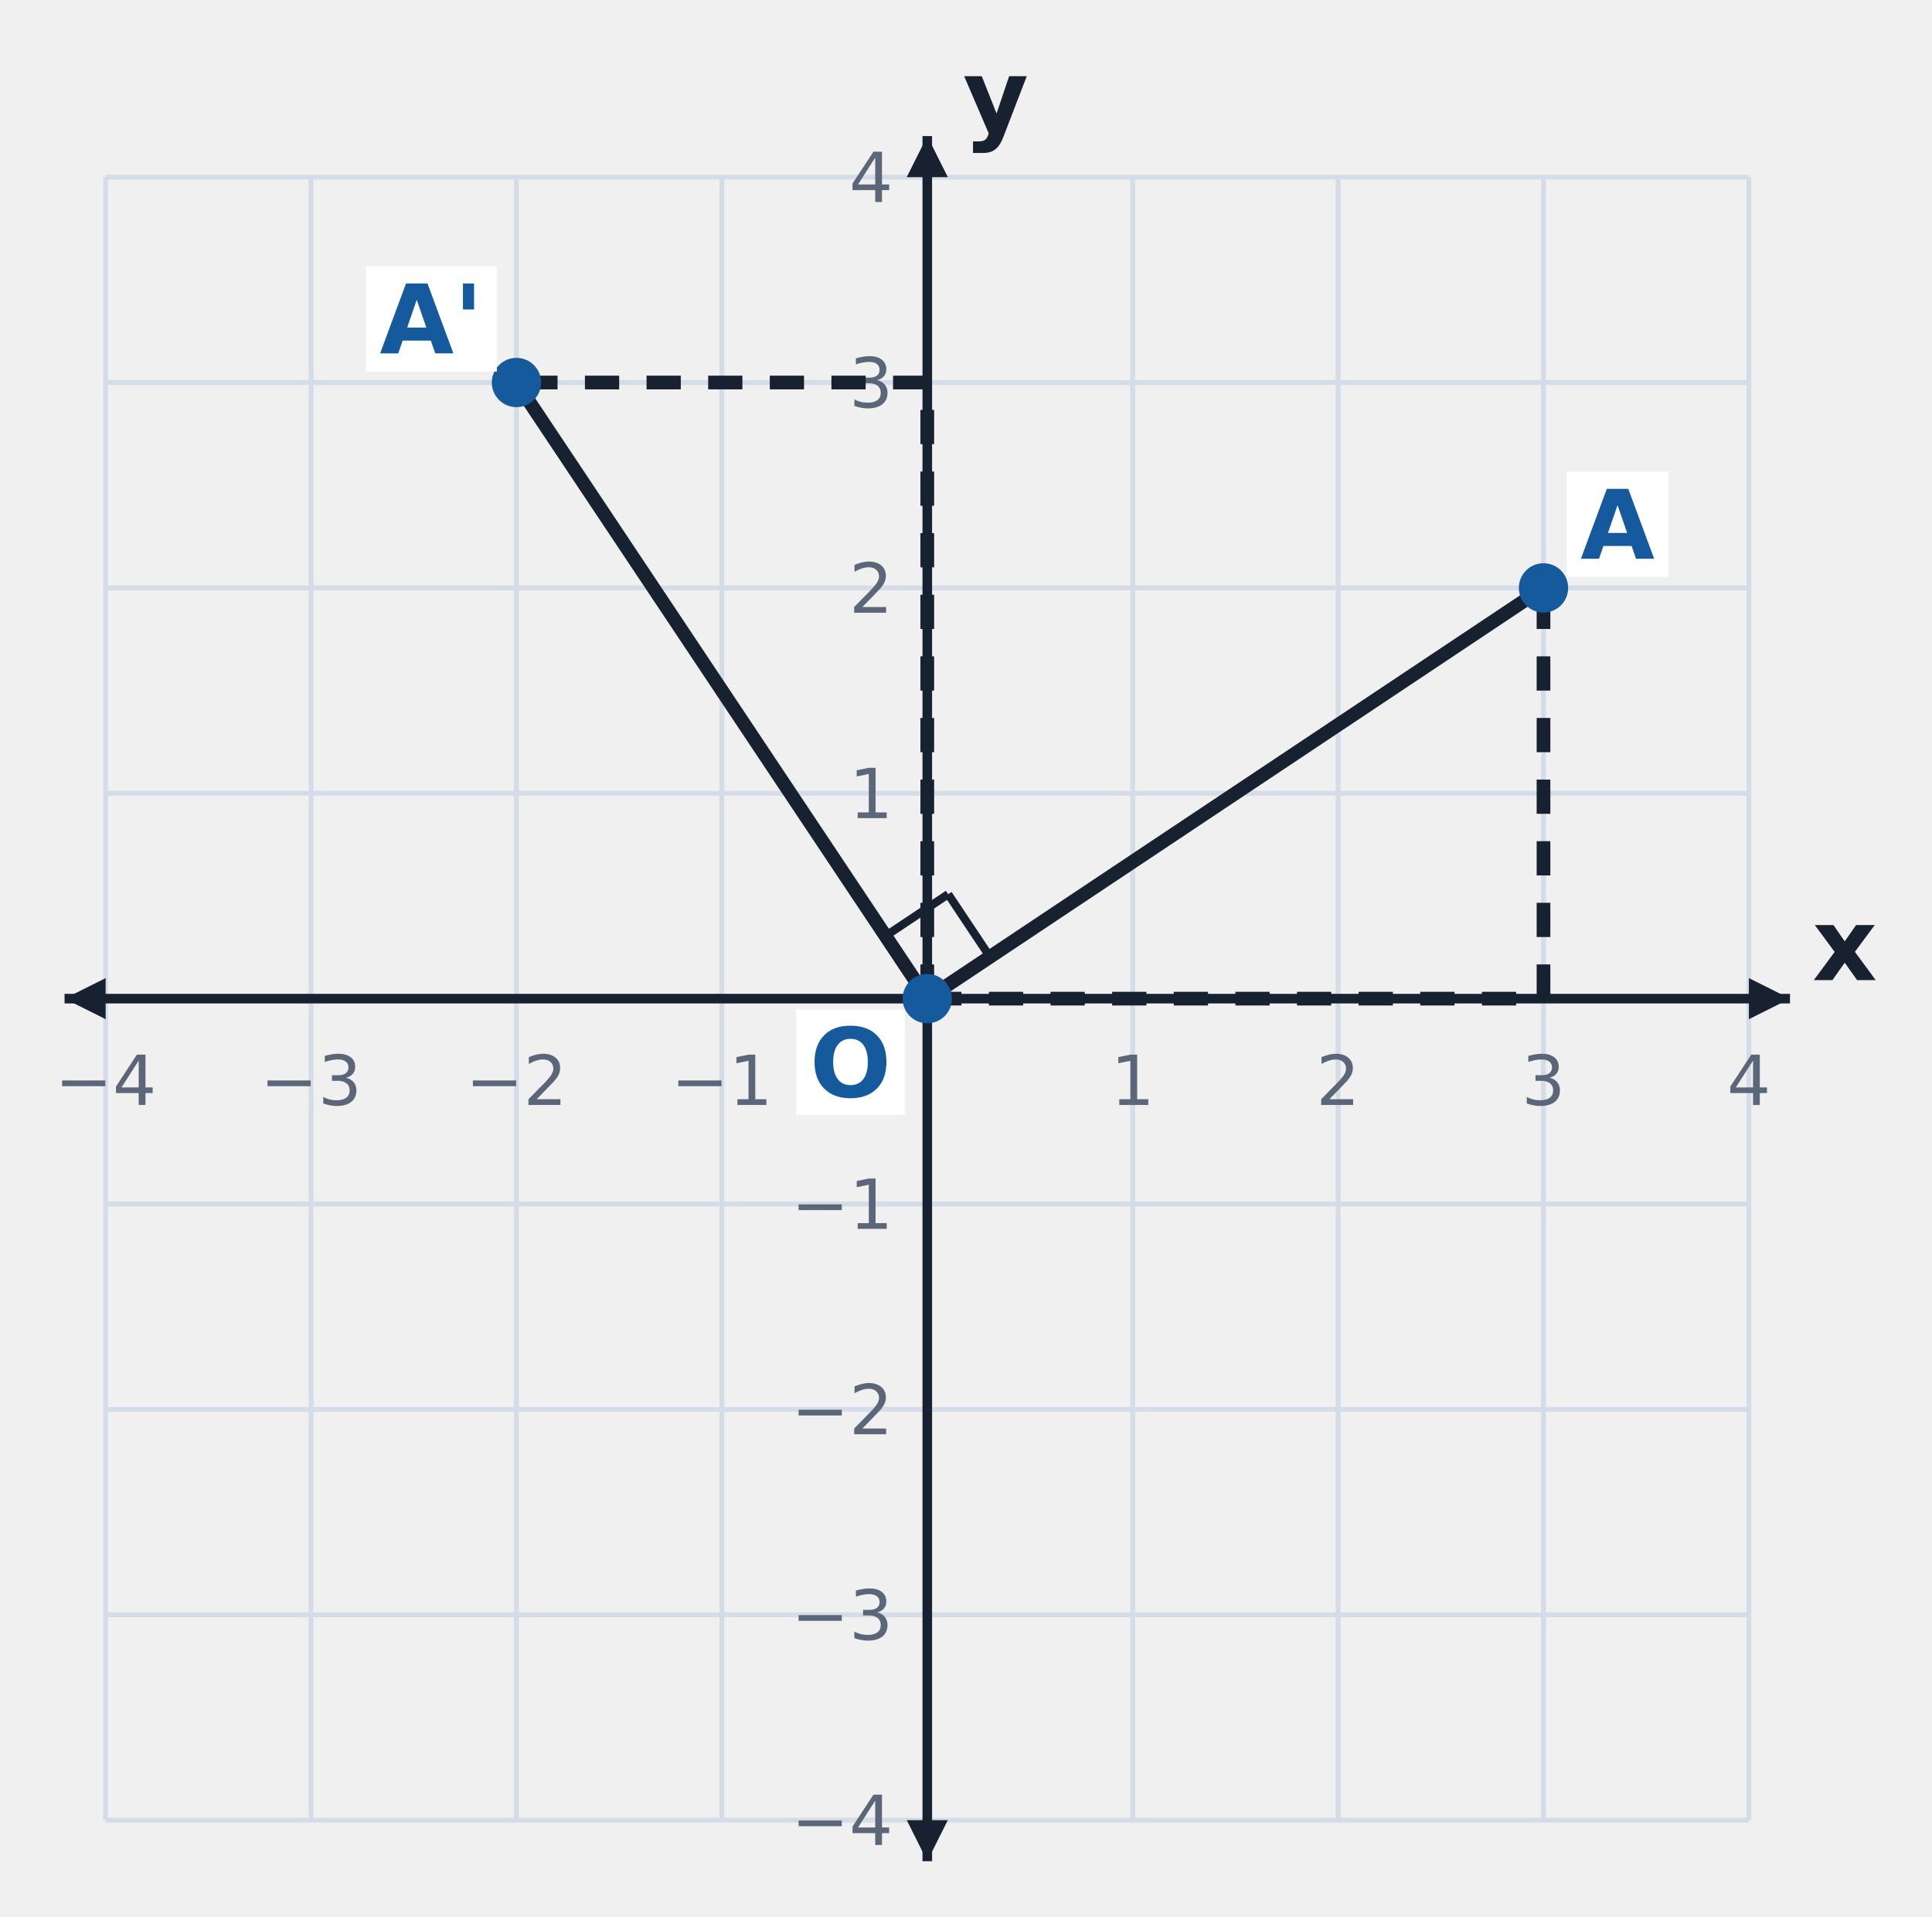
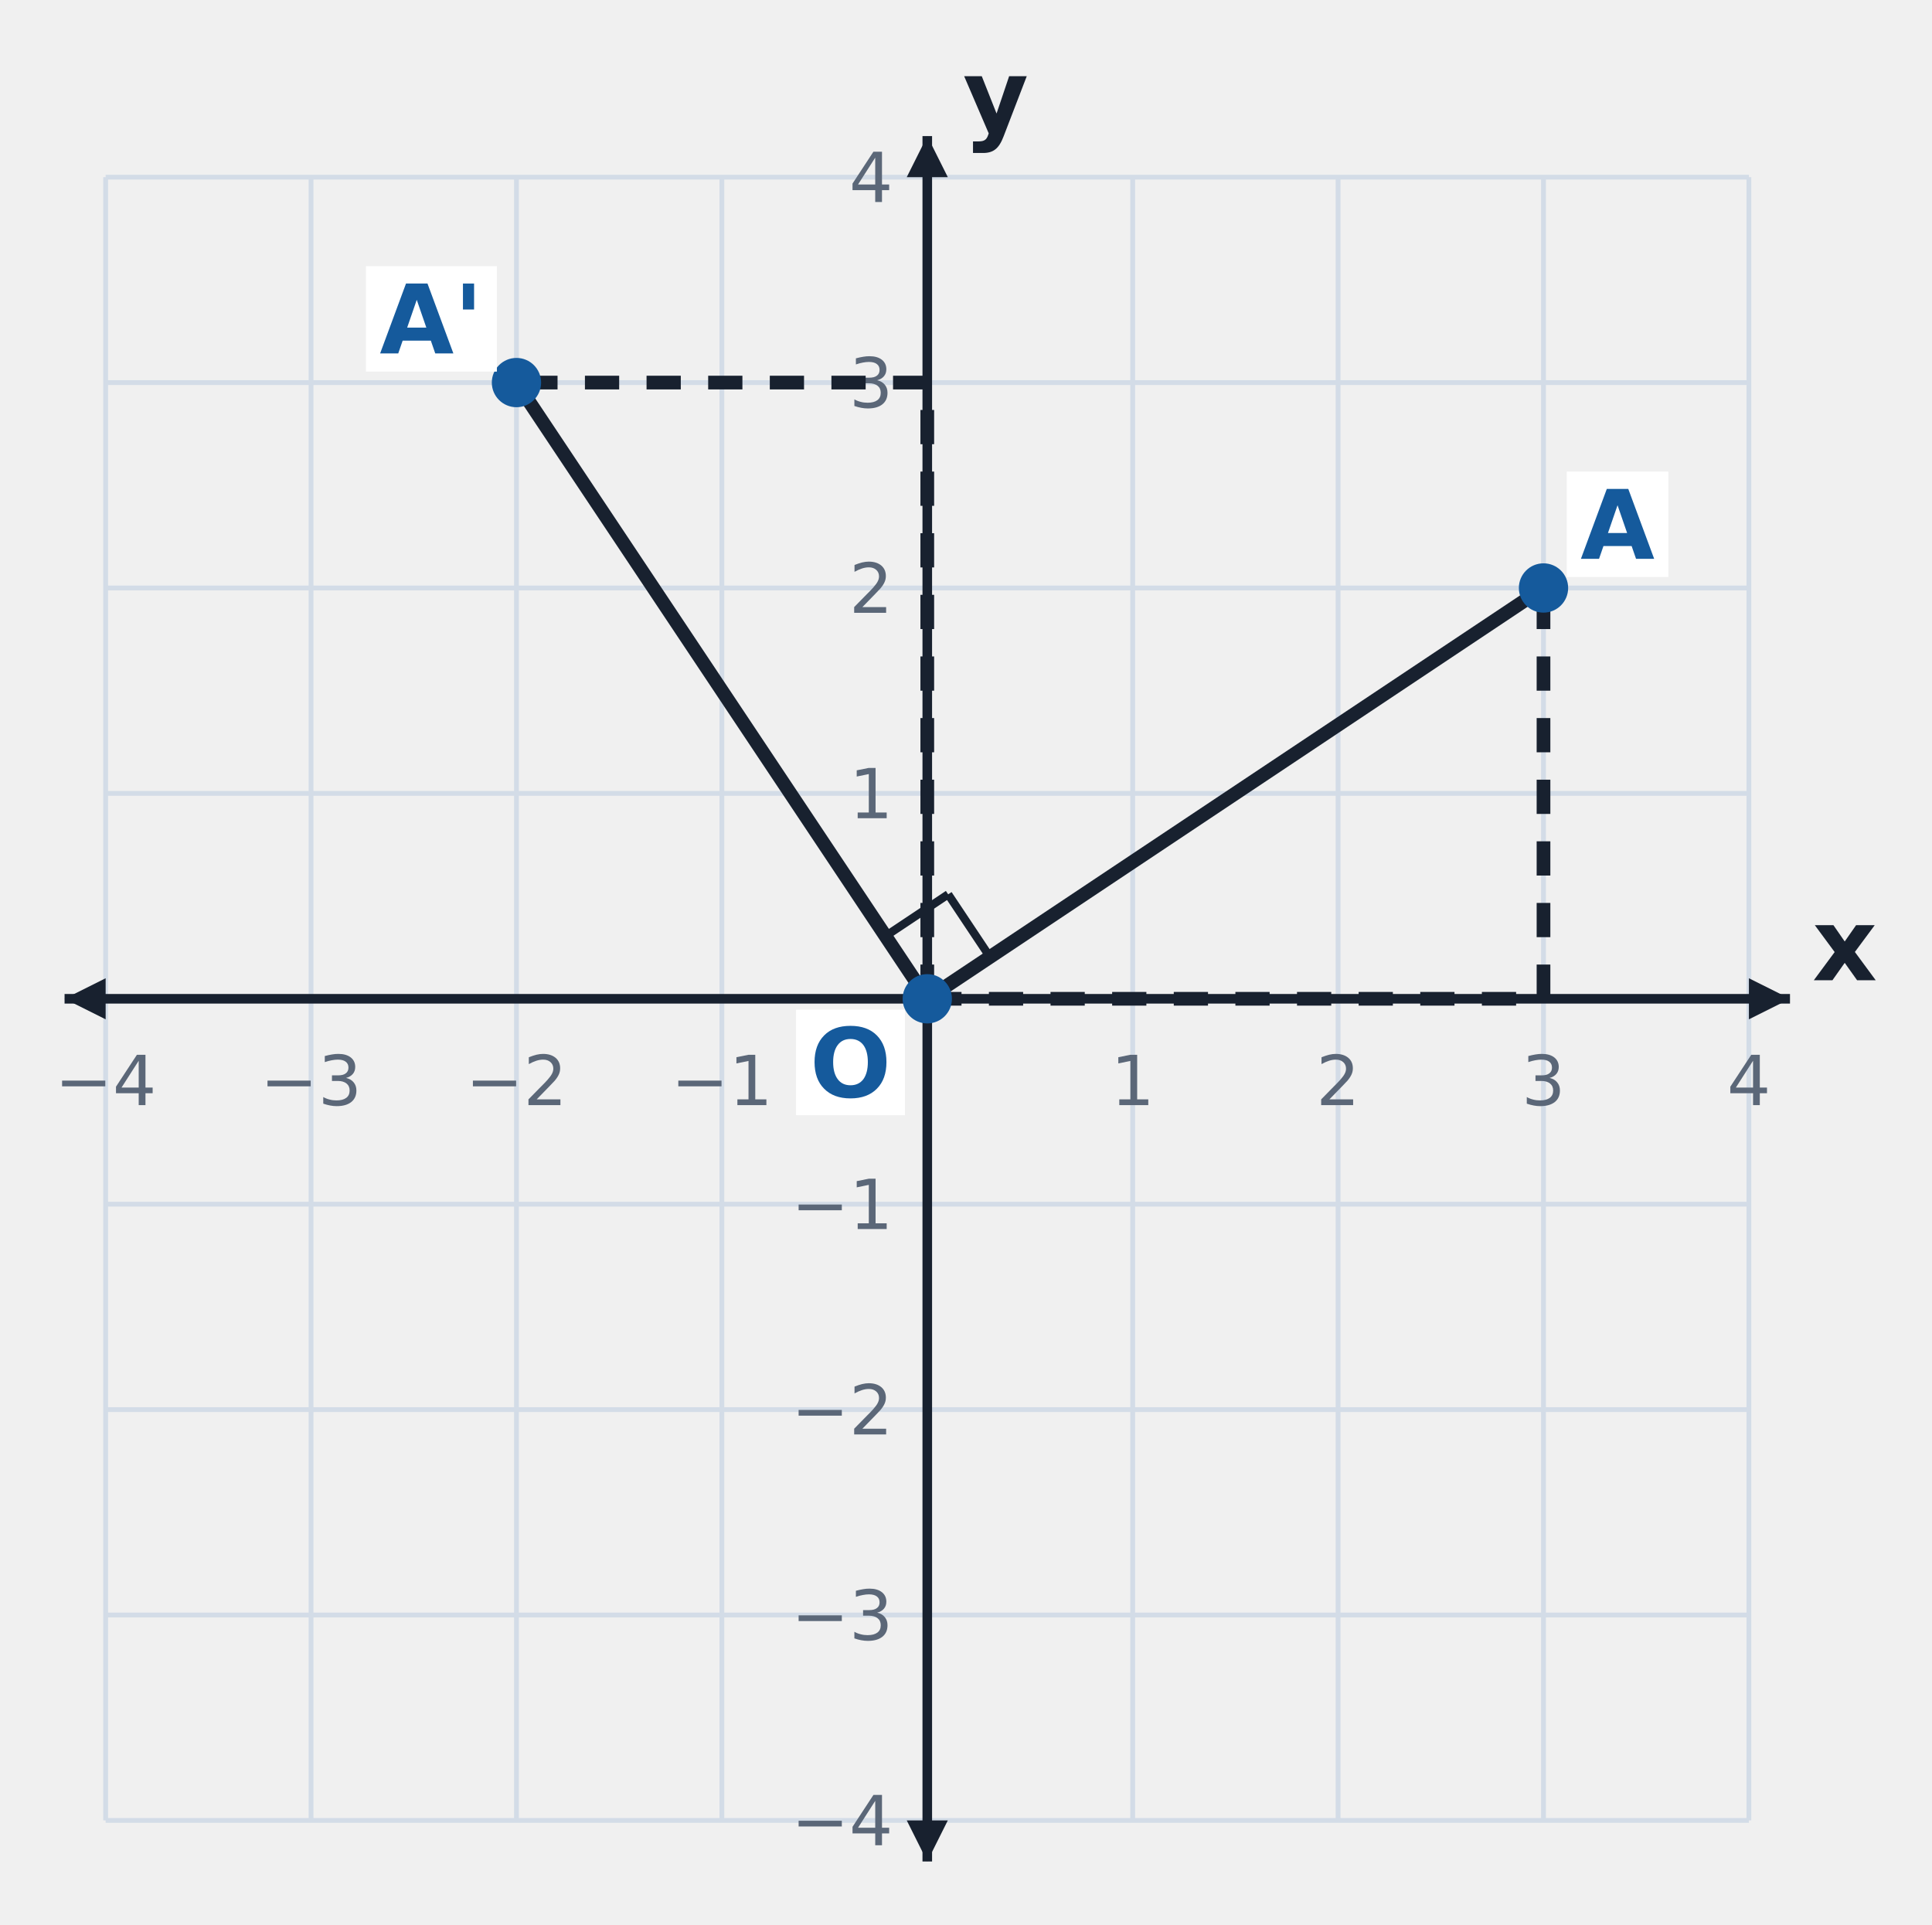
- <svg xmlns="http://www.w3.org/2000/svg" xmlns:xlink="http://www.w3.org/1999/xlink" version="1.1" width="282.17" height="279.927" viewBox="0 0 282.17 279.927">
+ <svg xmlns="http://www.w3.org/2000/svg" xmlns:xlink="http://www.w3.org/1999/xlink" version="1.1" width="282.17" height="281.077" viewBox="0 0 282.17 281.077">
  <defs>
    <clipPath id="clip_1">
-       <path transform="matrix(1,0,0,-1,-68.57043,319.8766)" d="M68.57 39.95H350.741V319.877H68.57Z" clip-rule="evenodd" />
+       <path transform="matrix(1,0,0,-1,-68.57043,319.8766)" d="M68.57 38.8H350.741V319.877H68.57Z" clip-rule="evenodd" />
    </clipPath>
    <path id="font_2_89" d="M.222 .28 .025 .547H.21L.322 .385 .435 .547H.62L.423 .281 .63 0H.445L.322 .173 .2 0H.015L.222 .28Z" />
    <path id="font_2_90" d="M.012 .547H.187L.334 .176 .459 .547H.634L.404-.051C.381-.112 .354-.155 .323-.179 .292-.204 .252-.216 .201-.216H.1V-.101H.155C.184-.101 .206-.096 .219-.086 .233-.077 .243-.06 .251-.036L.256-.021 .012 .547Z" />
    <path id="font_3_1" d="M.106 .355H.732V.272H.106V.355Z" />
    <path id="font_3_22" d="M.378 .643 .129 .254H.378V.643M.352 .729H.476V.254H.58V.172H.476V0H.378V.172H.049V.267L.352 .729Z" />
    <path id="font_3_21" d="M.406 .394C.453 .383 .49 .362 .516 .33 .543 .298 .556 .259 .556 .212 .556 .14 .531 .084 .482 .045 .432 .005 .362-.015 .271-.015 .24-.015 .209-.012 .177-.006 .144 0 .111 .009 .076 .021V.117C.104 .101 .133 .089 .166 .081 .199 .072 .233 .068 .268 .068 .33 .068 .377 .081 .409 .105 .442 .13 .458 .165 .458 .212 .458 .255 .443 .289 .413 .313 .383 .337 .341 .35 .287 .35H.202V.431H.291C.34 .431 .377 .44 .402 .46 .428 .479 .441 .507 .441 .543 .441 .581 .428 .609 .401 .629 .375 .649 .337 .659 .287 .659 .26 .659 .231 .656 .2 .65 .169 .645 .135 .635 .098 .623V.711C.136 .721 .171 .729 .203 .734 .236 .74 .267 .742 .296 .742 .371 .742 .43 .725 .474 .691 .517 .657 .539 .611 .539 .553 .539 .513 .528 .479 .504 .451 .481 .424 .448 .404 .406 .394Z" />
    <path id="font_3_20" d="M.192 .083H.536V0H.073V.083C.111 .122 .162 .174 .226 .239 .291 .304 .332 .346 .348 .365 .38 .401 .402 .431 .414 .455 .427 .48 .433 .504 .433 .528 .433 .567 .42 .598 .392 .623 .365 .647 .33 .659 .286 .659 .255 .659 .223 .654 .188 .643 .154 .632 .117 .616 .078 .594V.693C.118 .709 .155 .722 .189 .73 .224 .738 .256 .742 .284 .742 .36 .742 .42 .723 .465 .686 .51 .648 .532 .597 .532 .534 .532 .504 .527 .476 .515 .449 .504 .422 .484 .39 .454 .354 .446 .345 .42 .317 .376 .272 .333 .227 .271 .164 .192 .083Z" />
    <path id="font_3_19" d="M.124 .083H.285V.64L.11 .604V.694L.284 .729H.383V.083H.544V0H.124V.083Z" />
    <path id="font_2_48" d="M.425 .605C.368 .605 .323 .584 .292 .542 .26 .5 .244 .44 .244 .364 .244 .287 .26 .228 .292 .185 .323 .143 .368 .122 .425 .122 .482 .122 .527 .143 .559 .185 .59 .228 .606 .287 .606 .364 .606 .44 .59 .5 .559 .542 .527 .584 .482 .605 .425 .605M.425 .742C.542 .742 .634 .709 .7 .642 .767 .574 .8 .482 .8 .364 .8 .246 .767 .153 .7 .086 .634 .019 .542-.015 .425-.015 .308-.015 .216 .019 .15 .086 .083 .153 .05 .246 .05 .364 .05 .482 .083 .574 .15 .642 .216 .709 .308 .742 .425 .742Z" />
    <path id="font_2_34" d="M.534 .133H.24L.194 0H.005L.275 .729H.499L.769 0H.58L.534 .133M.287 .269H.487L.387 .559 .287 .269Z" />
    <path id="font_2_8" d="M.211 .729V.458H.095V.729H.211Z" />
  </defs>
  <g clip-path="url(#clip_1)">
    <path transform="matrix(1,0,0,-1,-68.57043,319.8766)" stroke-width=".7" stroke-linecap="butt" stroke-miterlimit="10" stroke-linejoin="miter" fill="none" stroke="#d3dce7" d="M84 54V294" />
    <path transform="matrix(1,0,0,-1,-68.57043,319.8766)" stroke-width=".7" stroke-linecap="butt" stroke-miterlimit="10" stroke-linejoin="miter" fill="none" stroke="#d3dce7" d="M114 54V294" />
    <path transform="matrix(1,0,0,-1,-68.57043,319.8766)" stroke-width=".7" stroke-linecap="butt" stroke-miterlimit="10" stroke-linejoin="miter" fill="none" stroke="#d3dce7" d="M144 54V294" />
    <path transform="matrix(1,0,0,-1,-68.57043,319.8766)" stroke-width=".7" stroke-linecap="butt" stroke-miterlimit="10" stroke-linejoin="miter" fill="none" stroke="#d3dce7" d="M174 54V294" />
    <path transform="matrix(1,0,0,-1,-68.57043,319.8766)" stroke-width=".7" stroke-linecap="butt" stroke-miterlimit="10" stroke-linejoin="miter" fill="none" stroke="#d3dce7" d="M204 54V294" />
    <path transform="matrix(1,0,0,-1,-68.57043,319.8766)" stroke-width=".7" stroke-linecap="butt" stroke-miterlimit="10" stroke-linejoin="miter" fill="none" stroke="#d3dce7" d="M234 54V294" />
    <path transform="matrix(1,0,0,-1,-68.57043,319.8766)" stroke-width=".7" stroke-linecap="butt" stroke-miterlimit="10" stroke-linejoin="miter" fill="none" stroke="#d3dce7" d="M264 54V294" />
    <path transform="matrix(1,0,0,-1,-68.57043,319.8766)" stroke-width=".7" stroke-linecap="butt" stroke-miterlimit="10" stroke-linejoin="miter" fill="none" stroke="#d3dce7" d="M294 54V294" />
    <path transform="matrix(1,0,0,-1,-68.57043,319.8766)" stroke-width=".7" stroke-linecap="butt" stroke-miterlimit="10" stroke-linejoin="miter" fill="none" stroke="#d3dce7" d="M324 54V294" />
    <path transform="matrix(1,0,0,-1,-68.57043,319.8766)" stroke-width=".7" stroke-linecap="butt" stroke-miterlimit="10" stroke-linejoin="miter" fill="none" stroke="#d3dce7" d="M84 54H324" />
    <path transform="matrix(1,0,0,-1,-68.57043,319.8766)" stroke-width=".7" stroke-linecap="butt" stroke-miterlimit="10" stroke-linejoin="miter" fill="none" stroke="#d3dce7" d="M84 84H324" />
    <path transform="matrix(1,0,0,-1,-68.57043,319.8766)" stroke-width=".7" stroke-linecap="butt" stroke-miterlimit="10" stroke-linejoin="miter" fill="none" stroke="#d3dce7" d="M84 114H324" />
    <path transform="matrix(1,0,0,-1,-68.57043,319.8766)" stroke-width=".7" stroke-linecap="butt" stroke-miterlimit="10" stroke-linejoin="miter" fill="none" stroke="#d3dce7" d="M84 144H324" />
    <path transform="matrix(1,0,0,-1,-68.57043,319.8766)" stroke-width=".7" stroke-linecap="butt" stroke-miterlimit="10" stroke-linejoin="miter" fill="none" stroke="#d3dce7" d="M84 174H324" />
    <path transform="matrix(1,0,0,-1,-68.57043,319.8766)" stroke-width=".7" stroke-linecap="butt" stroke-miterlimit="10" stroke-linejoin="miter" fill="none" stroke="#d3dce7" d="M84 204H324" />
    <path transform="matrix(1,0,0,-1,-68.57043,319.8766)" stroke-width=".7" stroke-linecap="butt" stroke-miterlimit="10" stroke-linejoin="miter" fill="none" stroke="#d3dce7" d="M84 234H324" />
    <path transform="matrix(1,0,0,-1,-68.57043,319.8766)" stroke-width=".7" stroke-linecap="butt" stroke-miterlimit="10" stroke-linejoin="miter" fill="none" stroke="#d3dce7" d="M84 264H324" />
    <path transform="matrix(1,0,0,-1,-68.57043,319.8766)" stroke-width=".7" stroke-linecap="butt" stroke-miterlimit="10" stroke-linejoin="miter" fill="none" stroke="#d3dce7" d="M84 294H324" />
    <path transform="matrix(1,0,0,-1,-68.57043,319.8766)" stroke-width="1.4" stroke-linecap="butt" stroke-miterlimit="10" stroke-linejoin="miter" fill="none" stroke="#18212f" d="M78 174H330" />
    <path transform="matrix(1,0,0,-1,-68.57043,319.8766)" d="M330 174 324 177V171Z" fill="#18212f" fill-rule="evenodd" />
    <path transform="matrix(1,0,0,-1,-68.57043,319.8766)" d="M78 174 84 171V177Z" fill="#18212f" fill-rule="evenodd" />
    <use data-text="x" xlink:href="#font_2_89" transform="matrix(14.7,0,0,-14.7,264.6887,143.1686)" fill="#18212f" />
    <path transform="matrix(1,0,0,-1,-68.57043,319.8766)" stroke-width="1.4" stroke-linecap="butt" stroke-miterlimit="10" stroke-linejoin="miter" fill="none" stroke="#18212f" d="M204 48V300" />
    <path transform="matrix(1,0,0,-1,-68.57043,319.8766)" d="M204 300 201 294H207Z" fill="#18212f" fill-rule="evenodd" />
    <path transform="matrix(1,0,0,-1,-68.57043,319.8766)" d="M204 48 207 54H201Z" fill="#18212f" fill-rule="evenodd" />
    <use data-text="y" xlink:href="#font_2_90" transform="matrix(14.7,0,0,-14.7,140.6385,19.16855)" fill="#18212f" />
    <use data-text="−" xlink:href="#font_3_1" transform="matrix(10.08,0,0,-10.08,8,161.4053)" fill="#5b6778" />
    <use data-text="4" xlink:href="#font_3_22" transform="matrix(10.08,0,0,-10.08,16.44704,161.4053)" fill="#5b6778" />
    <use data-text="−" xlink:href="#font_3_1" transform="matrix(10.08,0,0,-10.08,37.99997,161.4053)" fill="#5b6778" />
    <use data-text="3" xlink:href="#font_3_21" transform="matrix(10.08,0,0,-10.08,46.44702,161.4053)" fill="#5b6778" />
    <use data-text="−" xlink:href="#font_3_1" transform="matrix(10.08,0,0,-10.08,67.99998,161.4053)" fill="#5b6778" />
    <use data-text="2" xlink:href="#font_3_20" transform="matrix(10.08,0,0,-10.08,76.44702,161.4053)" fill="#5b6778" />
    <use data-text="−" xlink:href="#font_3_1" transform="matrix(10.08,0,0,-10.08,97.99998,161.4053)" fill="#5b6778" />
    <use data-text="1" xlink:href="#font_3_19" transform="matrix(10.08,0,0,-10.08,106.447,161.4053)" fill="#5b6778" />
    <use data-text="1" xlink:href="#font_3_19" transform="matrix(10.08,0,0,-10.08,162.223,161.4053)" fill="#5b6778" />
    <use data-text="2" xlink:href="#font_3_20" transform="matrix(10.08,0,0,-10.08,192.223,161.4053)" fill="#5b6778" />
    <use data-text="3" xlink:href="#font_3_21" transform="matrix(10.08,0,0,-10.08,222.223,161.4053)" fill="#5b6778" />
    <use data-text="4" xlink:href="#font_3_22" transform="matrix(10.08,0,0,-10.08,252.223,161.4053)" fill="#5b6778" />
    <use data-text="−" xlink:href="#font_3_1" transform="matrix(10.08,0,0,-10.08,115.5705,269.5054)" fill="#5b6778" />
    <use data-text="4" xlink:href="#font_3_22" transform="matrix(10.08,0,0,-10.08,124.0175,269.5054)" fill="#5b6778" />
    <use data-text="−" xlink:href="#font_3_1" transform="matrix(10.08,0,0,-10.08,115.5705,239.5054)" fill="#5b6778" />
    <use data-text="3" xlink:href="#font_3_21" transform="matrix(10.08,0,0,-10.08,124.0175,239.5054)" fill="#5b6778" />
    <use data-text="−" xlink:href="#font_3_1" transform="matrix(10.08,0,0,-10.08,115.5705,209.5054)" fill="#5b6778" />
    <use data-text="2" xlink:href="#font_3_20" transform="matrix(10.08,0,0,-10.08,124.0175,209.5054)" fill="#5b6778" />
    <use data-text="−" xlink:href="#font_3_1" transform="matrix(10.08,0,0,-10.08,115.5705,179.5054)" fill="#5b6778" />
    <use data-text="1" xlink:href="#font_3_19" transform="matrix(10.08,0,0,-10.08,124.0175,179.5054)" fill="#5b6778" />
    <use data-text="1" xlink:href="#font_3_19" transform="matrix(10.08,0,0,-10.08,124.0164,119.5054)" fill="#5b6778" />
    <use data-text="2" xlink:href="#font_3_20" transform="matrix(10.08,0,0,-10.08,124.0164,89.50536)" fill="#5b6778" />
    <use data-text="3" xlink:href="#font_3_21" transform="matrix(10.08,0,0,-10.08,124.0164,59.50537)" fill="#5b6778" />
    <use data-text="4" xlink:href="#font_3_22" transform="matrix(10.08,0,0,-10.08,124.0164,29.50537)" fill="#5b6778" />
    <path transform="matrix(1,0,0,-1,-68.57043,319.8766)" stroke-width="2" stroke-linecap="butt" stroke-miterlimit="10" stroke-linejoin="miter" fill="none" stroke="#18212f" d="M204 174 294 234" />
    <path transform="matrix(1,0,0,-1,-68.57043,319.8766)" stroke-width="2" stroke-linecap="butt" stroke-miterlimit="10" stroke-linejoin="miter" fill="none" stroke="#18212f" d="M204 174 144 264" />
    <path transform="matrix(1,0,0,-1,-68.57043,319.8766)" stroke-width="2" stroke-linecap="butt" stroke-dasharray="5,4" stroke-miterlimit="10" stroke-linejoin="miter" fill="none" stroke="#18212f" d="M204 174H294" />
    <path transform="matrix(1,0,0,-1,-68.57043,319.8766)" stroke-width="2" stroke-linecap="butt" stroke-dasharray="5,4" stroke-miterlimit="10" stroke-linejoin="miter" fill="none" stroke="#18212f" d="M294 174V234" />
    <path transform="matrix(1,0,0,-1,-68.57043,319.8766)" stroke-width="2" stroke-linecap="butt" stroke-dasharray="5,4" stroke-miterlimit="10" stroke-linejoin="miter" fill="none" stroke="#18212f" d="M204 174V264" />
    <path transform="matrix(1,0,0,-1,-68.57043,319.8766)" stroke-width="2" stroke-linecap="butt" stroke-dasharray="5,4" stroke-miterlimit="10" stroke-linejoin="miter" fill="none" stroke="#18212f" d="M204 264H144" />
    <path transform="matrix(1,0,0,-1,-68.57043,319.8766)" stroke-width="1.2" stroke-linecap="butt" stroke-miterlimit="10" stroke-linejoin="miter" fill="none" stroke="#18212f" d="M213.153 180.102 207.051 189.254" />
    <path transform="matrix(1,0,0,-1,-68.57043,319.8766)" stroke-width="1.2" stroke-linecap="butt" stroke-miterlimit="10" stroke-linejoin="miter" fill="none" stroke="#18212f" d="M207.051 189.254 197.898 183.153" />
    <path transform="matrix(1,0,0,-1,-68.57043,319.8766)" d="M207.6 174C207.6 175.988 205.988 177.6 204 177.6 202.012 177.6 200.4 175.988 200.4 174 200.4 172.012 202.012 170.4 204 170.4 205.988 170.4 207.6 172.012 207.6 174" fill="#155a9c" fill-rule="evenodd" />
    <path transform="matrix(1,0,0,-1,-68.57043,319.8766)" d="M184.836 157H200.738V172.4H184.836Z" fill="#ffffff" fill-rule="evenodd" />
    <use data-text="O" xlink:href="#font_2_48" transform="matrix(14,0,0,-14,118.2659,160.2166)" fill="#155a9c" />
    <path transform="matrix(1,0,0,-1,-68.57043,319.8766)" d="M297.6 234C297.6 235.988 295.988 237.6 294 237.6 292.012 237.6 290.4 235.988 290.4 234 290.4 232.012 292.012 230.4 294 230.4 295.988 230.4 297.6 232.012 297.6 234" fill="#155a9c" fill-rule="evenodd" />
    <path transform="matrix(1,0,0,-1,-68.57043,319.8766)" d="M297.396 235.6H312.231V251H297.396Z" fill="#ffffff" fill-rule="evenodd" />
    <use data-text="A" xlink:href="#font_2_34" transform="matrix(14,0,0,-14,230.8252,81.61656)" fill="#155a9c" />
    <path transform="matrix(1,0,0,-1,-68.57043,319.8766)" d="M147.6 264C147.6 265.988 145.988 267.6 144 267.6 142.012 267.6 140.4 265.988 140.4 264 140.4 262.012 142.012 260.4 144 260.4 145.988 260.4 147.6 262.012 147.6 264" fill="#155a9c" fill-rule="evenodd" />
    <path transform="matrix(1,0,0,-1,-68.57043,319.8766)" d="M122.019 265.6H141.14V281H122.019Z" fill="#ffffff" fill-rule="evenodd" />
    <use data-text="A" xlink:href="#font_2_34" transform="matrix(14,0,0,-14,55.44857,51.61655)" fill="#155a9c" />
    <use data-text="'" xlink:href="#font_2_8" transform="matrix(14,0,0,-14,66.28457,51.61655)" fill="#155a9c" />
  </g>
</svg>
